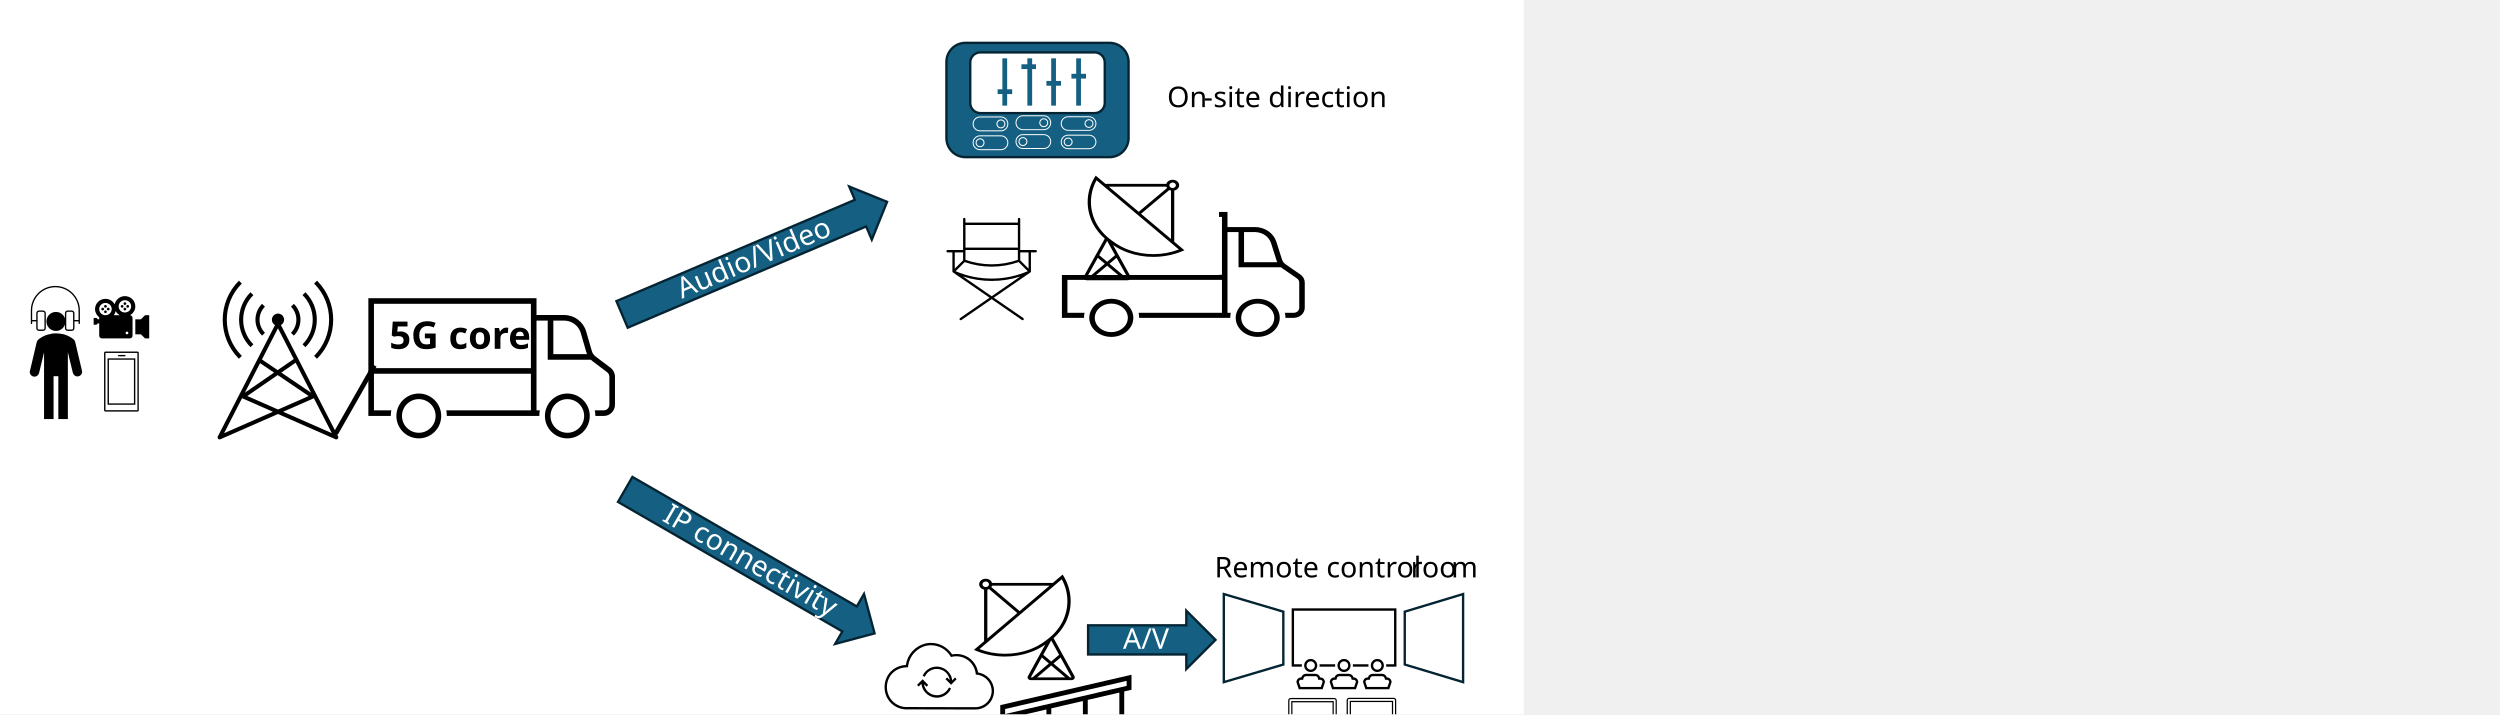
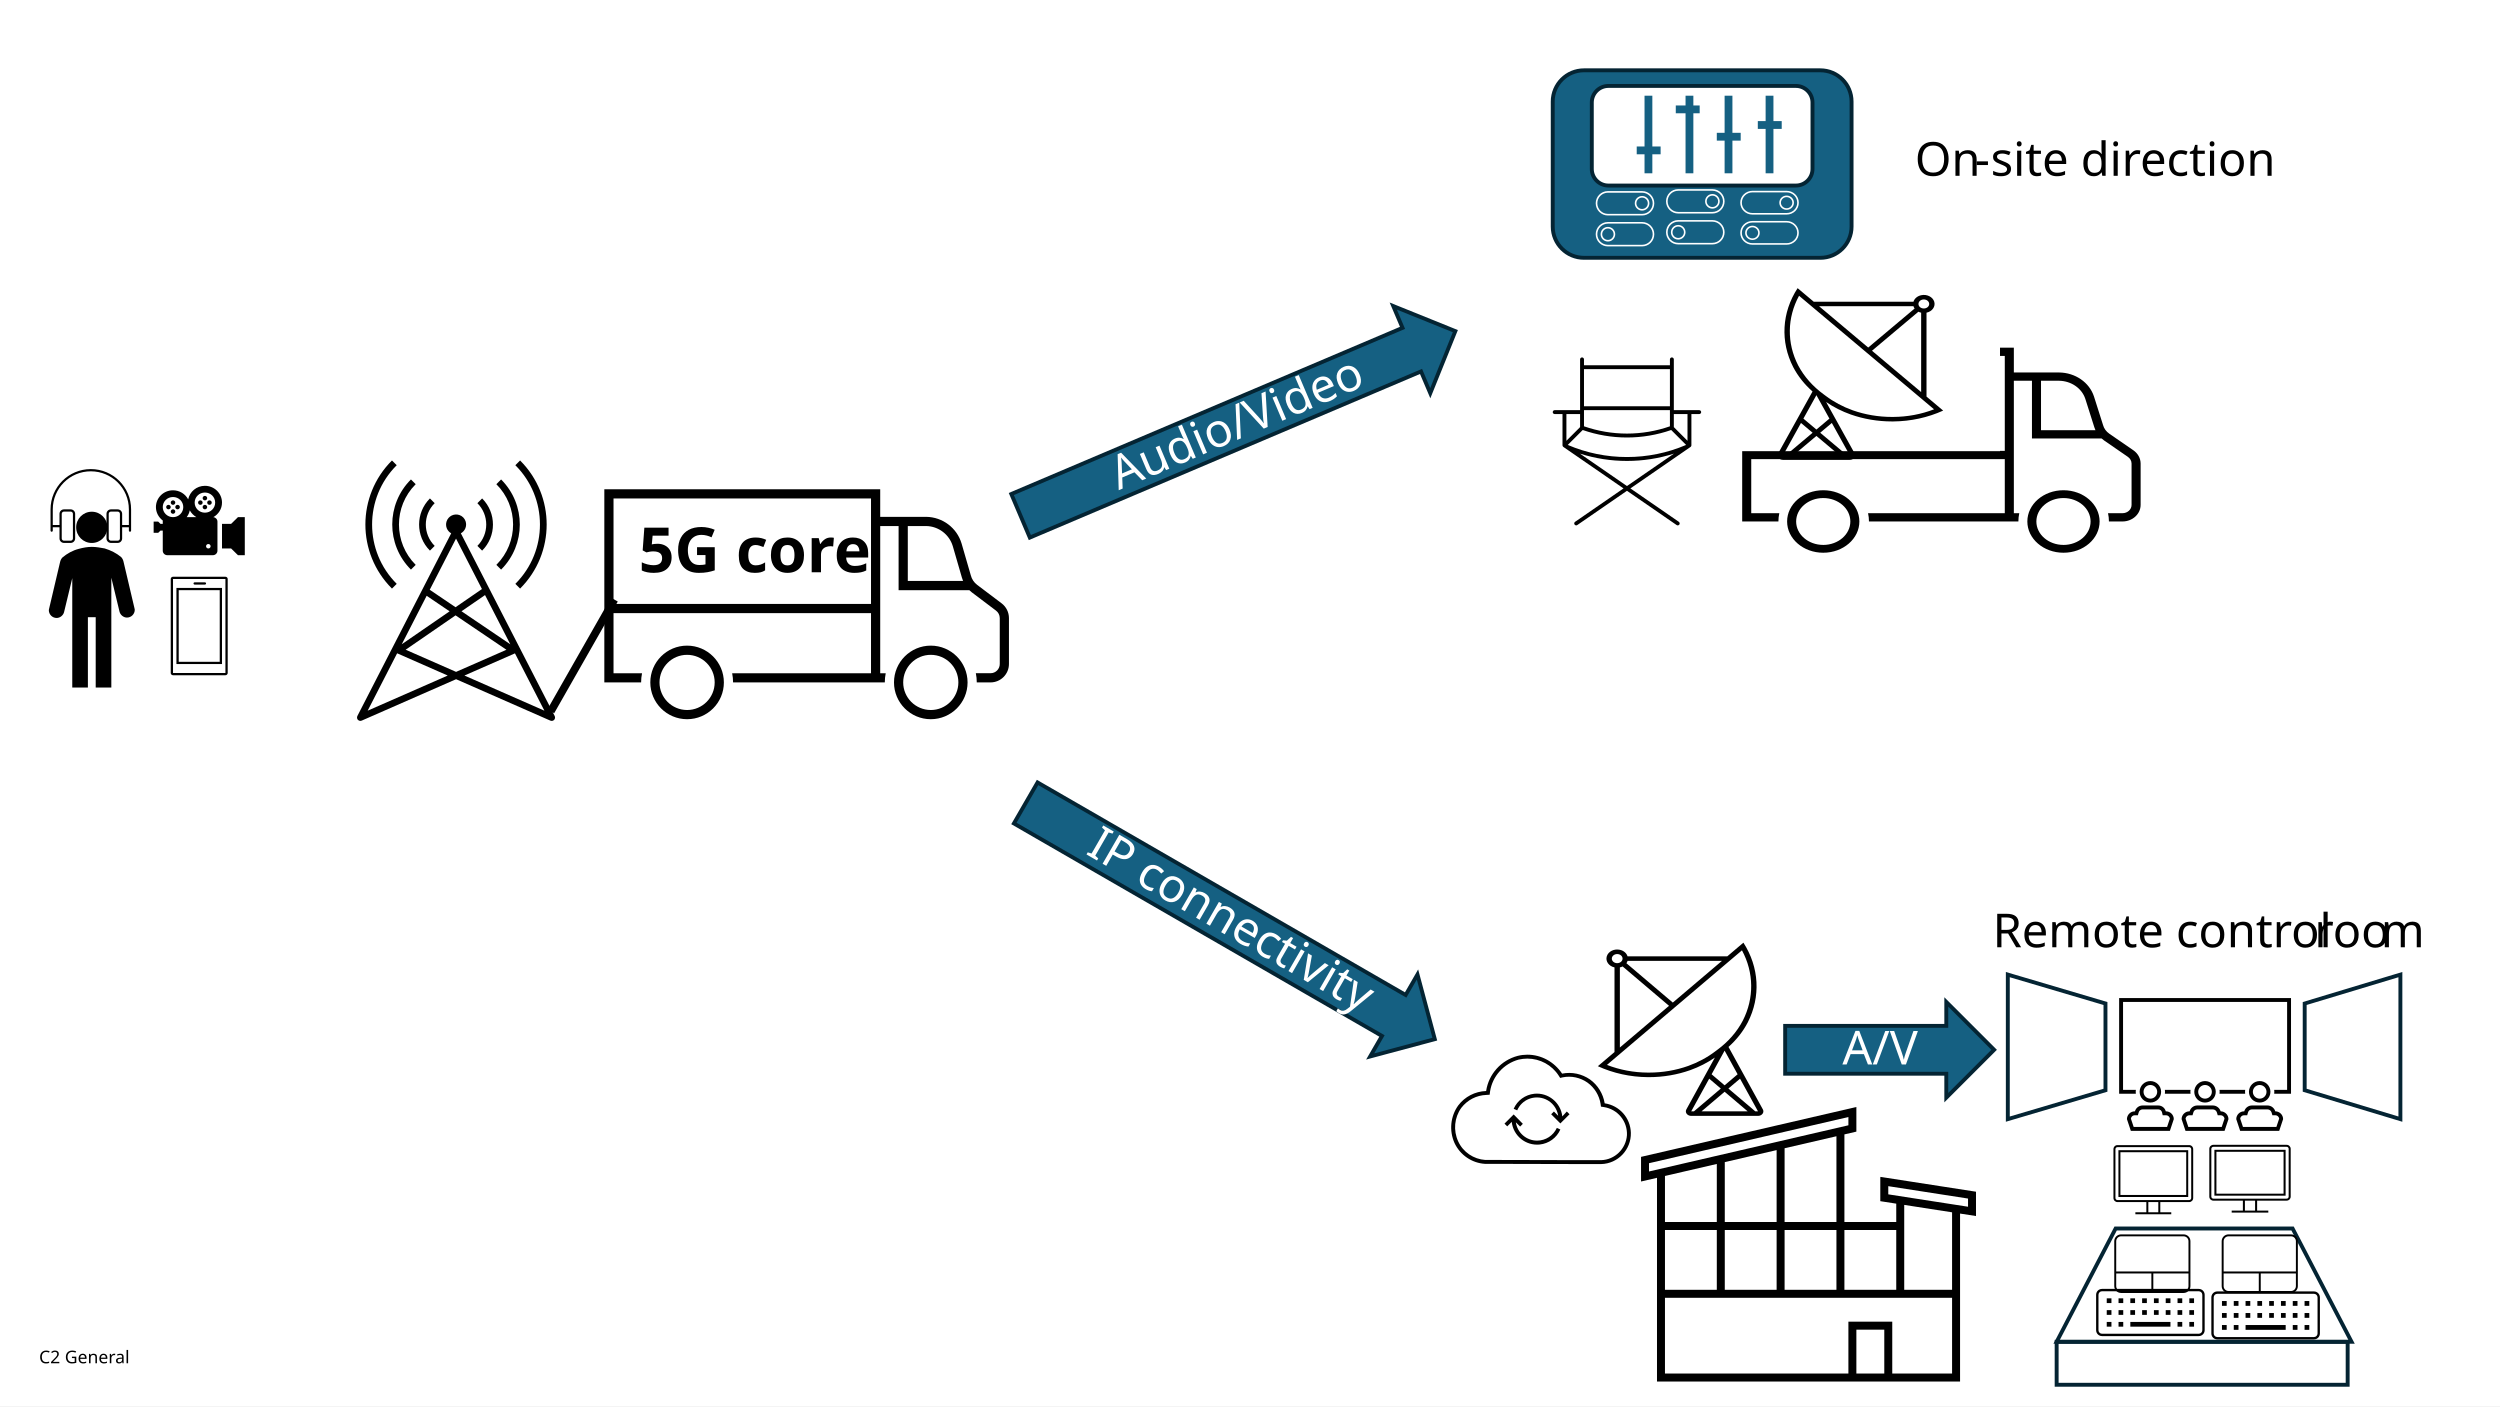
- <svg xmlns="http://www.w3.org/2000/svg" viewBox="0 0 2100 600" overflow="hidden">
+ <svg xmlns="http://www.w3.org/2000/svg" viewBox="0 0 1280 720" preserveAspectRatio="xMidYMid meet" overflow="hidden">
  <g>
    <rect x="0" y="0" width="1280" height="720" fill="#FFFFFF" />
    <text font-family="Calibri,Calibri_MSFontService,sans-serif" font-weight="400" font-size="9" transform="translate(20 698)">C2 General</text>
    <g>
      <g>
        <g>
          <path d="M15.469 18.333C15.469 18.966 14.956 19.479 14.323 19.479 13.69 19.479 13.177 18.966 13.177 18.333 13.177 17.701 13.69 17.188 14.323 17.188 14.956 17.188 15.469 17.701 15.469 18.333Z" transform="matrix(1.01818 0 0 1 74 239)" />
          <path d="M15.469 22.917C15.469 23.549 14.956 24.062 14.323 24.062 13.69 24.062 13.177 23.549 13.177 22.917 13.177 22.284 13.69 21.771 14.323 21.771 14.956 21.771 15.469 22.284 15.469 22.917Z" transform="matrix(1.01818 0 0 1 74 239)" />
          <path d="M13.177 20.625C13.177 21.258 12.664 21.771 12.031 21.771 11.398 21.771 10.885 21.258 10.885 20.625 10.885 19.992 11.398 19.479 12.031 19.479 12.664 19.479 13.177 19.992 13.177 20.625Z" transform="matrix(1.01818 0 0 1 74 239)" />
          <path d="M17.76 20.625C17.76 21.258 17.247 21.771 16.615 21.771 15.982 21.771 15.469 21.258 15.469 20.625 15.469 19.992 15.982 19.479 16.615 19.479 17.247 19.479 17.76 19.992 17.76 20.625Z" transform="matrix(1.01818 0 0 1 74 239)" />
          <path d="M31.51 16.042C31.51 16.674 30.997 17.188 30.365 17.188 29.732 17.188 29.219 16.674 29.219 16.042 29.219 15.409 29.732 14.896 30.365 14.896 30.997 14.896 31.51 15.409 31.51 16.042Z" transform="matrix(1.01818 0 0 1 74 239)" />
          <path d="M31.51 20.625C31.51 21.258 30.997 21.771 30.365 21.771 29.732 21.771 29.219 21.258 29.219 20.625 29.219 19.992 29.732 19.479 30.365 19.479 30.997 19.479 31.51 19.992 31.51 20.625Z" transform="matrix(1.01818 0 0 1 74 239)" />
          <path d="M29.219 18.333C29.219 18.966 28.706 19.479 28.073 19.479 27.44 19.479 26.927 18.966 26.927 18.333 26.927 17.701 27.44 17.188 28.073 17.188 28.706 17.188 29.219 17.701 29.219 18.333Z" transform="matrix(1.01818 0 0 1 74 239)" />
          <path d="M33.802 18.333C33.802 18.966 33.289 19.479 32.656 19.479 32.023 19.479 31.51 18.966 31.51 18.333 31.51 17.701 32.023 17.188 32.656 17.188 33.289 17.188 33.802 17.701 33.802 18.333Z" transform="matrix(1.01818 0 0 1 74 239)" />
          <path d="M46.979 25.781 43.542 29.219 38.958 29.219 38.958 41.823 43.542 41.823 46.979 45.26 50.417 45.26 50.417 25.781Z" transform="matrix(1.01818 0 0 1 74 239)" />
          <path d="M30.365 23.49C27.5 23.49 25.208 21.198 25.208 18.333 25.208 15.469 27.5 13.177 30.365 13.177 33.229 13.177 35.521 15.469 35.521 18.333 35.521 21.198 33.229 23.49 30.365 23.49ZM32.083 41.823C31.453 41.823 30.938 41.307 30.938 40.677 30.938 40.047 31.453 39.531 32.083 39.531 32.714 39.531 33.229 40.047 33.229 40.677 33.229 41.307 32.714 41.823 32.083 41.823ZM21.198 25.781C21.943 24.75 22.516 23.604 22.745 22.287 23.49 23.719 24.693 24.922 26.068 25.781L21.198 25.781ZM14.323 25.781C11.458 25.781 9.167 23.49 9.167 20.625 9.167 17.76 11.458 15.469 14.323 15.469 17.188 15.469 19.479 17.76 19.479 20.625 19.479 23.49 17.188 25.781 14.323 25.781ZM34.604 25.781C37.182 24.292 38.958 21.542 38.958 18.333 38.958 13.578 35.12 9.74 30.365 9.74 26.182 9.74 22.745 12.719 21.943 16.672 20.51 13.922 17.646 12.031 14.323 12.031 9.568 12.031 5.729 15.87 5.729 20.625 5.729 23.432 7.104 25.896 9.167 27.5L9.167 29.219 8.021 29.219 6.875 28.073 4.583 28.073 4.583 33.802 6.875 33.802 8.021 32.656 9.167 32.656 9.167 42.969C9.167 44.229 10.198 45.26 11.458 45.26L34.375 45.26C35.635 45.26 36.667 44.229 36.667 42.969L36.667 28.073C36.667 26.87 35.75 25.896 34.604 25.781Z" transform="matrix(1.01818 0 0 1 74 239)" />
        </g>
      </g>
    </g>
    <g>
      <g>
        <g>
          <path d="M55 270C55 274.418 51.418 278 47 278 42.582 278 39 274.418 39 270 39 265.582 42.582 262 47 262 51.418 262 55 265.582 55 270Z" />
          <path d="M68.8 311.2 63.2 287.4C63 286.6 62.6 285.8 62 285.2 59.6 283.2 56.8 281.8 53.6 280.8 51.4 280.4 49.2 280 47 280 44.8 280 42.6 280.4 40.4 281 37.2 281.8 34.4 283.4 32 285.4 31.4 286 31 286.8 30.8 287.6L25.2 311.4C25.2 311.6 25 312 25 312.4 25 314.6 26.8 316.4 29 316.4 30.8 316.4 32.4 315 32.8 313.4L37 296 37 352 45 352 45 316 49 316 49 352 57 352 57 295.8 61.2 313.2C61.6 314.8 63.2 316.2 65 316.2 67.2 316.2 69 314.4 69 312.2 69 311.8 68.8 311.4 68.8 311.2Z" />
        </g>
      </g>
    </g>
    <g>
      <g>
        <g>
          <path d="M46.5 240.167C35.114 240.179 25.888 249.406 25.875 260.792L25.875 271.677C25.875 271.993 26.131 272.25 26.448 272.25 26.764 272.25 27.021 271.993 27.021 271.677L27.021 269.958 30.458 269.958 30.458 275.688C30.458 276.953 31.484 277.979 32.75 277.979L36.188 277.979C37.453 277.979 38.479 276.953 38.479 275.688L38.479 263.083C38.479 261.818 37.453 260.792 36.188 260.792L32.75 260.792C31.484 260.792 30.458 261.818 30.458 263.083L30.458 268.812 27.021 268.812 27.021 260.792C27.021 250.034 35.742 241.312 46.5 241.312 57.258 241.312 65.979 250.034 65.979 260.792L65.979 268.812 62.542 268.812 62.542 263.083C62.542 261.818 61.516 260.792 60.25 260.792L56.812 260.792C55.547 260.792 54.521 261.818 54.521 263.083L54.521 275.688C54.521 276.953 55.547 277.979 56.812 277.979L60.25 277.979C61.516 277.979 62.542 276.953 62.542 275.688L62.542 269.958 65.979 269.958 65.979 271.677C65.979 271.993 66.236 272.25 66.552 272.25 66.868 272.25 67.125 271.993 67.125 271.677L67.125 260.792C67.112 249.406 57.886 240.179 46.5 240.167ZM31.604 263.083C31.604 262.451 32.117 261.938 32.75 261.938L36.188 261.938C36.82 261.938 37.333 262.451 37.333 263.083L37.333 275.688C37.333 276.32 36.82 276.833 36.188 276.833L32.75 276.833C32.117 276.833 31.604 276.32 31.604 275.688ZM61.396 275.688C61.396 276.32 60.883 276.833 60.25 276.833L56.812 276.833C56.18 276.833 55.667 276.32 55.667 275.688L55.667 263.083C55.667 262.451 56.18 261.938 56.812 261.938L60.25 261.938C60.883 261.938 61.396 262.451 61.396 263.083Z" />
        </g>
      </g>
    </g>
    <g>
      <g>
        <g>
          <path d="M17.188 8.021 16.042 8.021 16.042 46.992 38.958 46.992 38.958 8.021 17.188 8.021ZM37.812 45.846 17.188 45.846 17.188 9.167 37.812 9.167Z" transform="matrix(1.01818 0 0 1 74 293)" />
          <path d="M40.677 2.292 14.323 2.292C13.691 2.294 13.179 2.805 13.177 3.438L13.177 51.577C13.179 52.209 13.691 52.721 14.323 52.723L40.677 52.723C41.309 52.72 41.82 52.209 41.823 51.577L41.823 3.438C41.821 2.806 41.309 2.294 40.677 2.292ZM40.677 51.577 14.323 51.577 14.323 3.438 40.677 3.438Z" transform="matrix(1.01818 0 0 1 74 293)" />
          <path d="M25.208 6.302 30.365 6.302C30.681 6.302 30.938 6.046 30.938 5.729 30.938 5.413 30.681 5.156 30.365 5.156L25.208 5.156C24.892 5.156 24.635 5.413 24.635 5.729 24.635 6.046 24.892 6.302 25.208 6.302Z" transform="matrix(1.01818 0 0 1 74 293)" />
        </g>
      </g>
    </g>
    <g>
      <g>
        <g>
          <path d="M222.554 279.492C216.516 273.468 216.505 263.69 222.529 257.652 222.537 257.644 222.545 257.636 222.554 257.628L220.125 255.197C212.745 262.559 212.73 274.509 220.091 281.889 220.103 281.9 220.114 281.911 220.125 281.922Z" />
          <path d="M246.85 281.922C254.23 274.558 254.243 262.606 246.879 255.226 246.869 255.216 246.859 255.207 246.85 255.197L244.42 257.628C250.457 263.652 250.468 273.43 244.444 279.467 244.436 279.476 244.428 279.484 244.42 279.492Z" />
          <path d="M210.405 291.64 212.836 289.211C201.43 277.832 201.409 259.361 212.788 247.956 212.804 247.94 212.82 247.924 212.836 247.908L210.405 245.48C197.659 258.198 197.636 278.843 210.355 291.589 210.372 291.606 210.389 291.623 210.405 291.64Z" />
          <path d="M263.855 298.929 266.285 301.358C284.399 283.285 284.433 253.95 266.36 235.836 266.335 235.812 266.31 235.787 266.285 235.762L263.855 238.19C280.628 254.923 280.66 282.085 263.927 298.858 263.903 298.881 263.879 298.905 263.855 298.929Z" />
          <path d="M203.118 298.929C186.345 282.196 186.313 255.035 203.046 238.262 203.07 238.238 203.094 238.214 203.118 238.19L200.688 235.762C182.574 253.834 182.54 283.169 200.613 301.283 200.638 301.308 200.663 301.333 200.688 301.358Z" />
          <path d="M256.562 291.64C269.309 278.921 269.332 258.277 256.613 245.53 256.596 245.513 256.579 245.496 256.562 245.48L254.132 247.908C265.538 259.288 265.559 277.759 254.18 289.164 254.164 289.18 254.148 289.196 254.132 289.211Z" />
          <path d="M284.172 367.495C284.176 367.43 284.176 367.365 284.172 367.299 284.165 367.161 284.14 367.024 284.099 366.892 284.082 366.827 284.061 366.762 284.037 366.7 284.021 366.669 284.02 366.634 284.004 366.602L235.962 273.055C238.144 271.869 239.166 269.292 238.39 266.933 237.897 265.382 236.684 264.165 235.135 263.667 232.426 262.79 229.518 264.275 228.641 266.984 227.886 269.316 228.876 271.857 231.01 273.062L182.973 366.602C182.957 366.634 182.955 366.669 182.942 366.7 182.916 366.762 182.895 366.825 182.878 366.89 182.837 367.022 182.812 367.158 182.804 367.296 182.8 367.363 182.8 367.43 182.804 367.497 182.815 367.665 182.85 367.83 182.911 367.987 182.915 368.018 182.921 368.048 182.93 368.078L182.945 368.102C182.978 368.162 183.015 368.219 183.055 368.274 183.104 368.366 183.162 368.453 183.227 368.535L183.246 368.563C183.265 368.582 183.292 368.588 183.311 368.607 183.44 368.732 183.587 368.835 183.748 368.913 183.796 368.937 183.842 368.96 183.894 368.98 184.086 369.057 184.291 369.099 184.499 369.104 184.736 369.104 184.97 369.054 185.186 368.958L233.514 347.754 281.78 368.961C281.976 369.043 282.186 369.088 282.399 369.092 282.423 369.092 282.445 369.107 282.469 369.107 282.534 369.102 282.599 369.093 282.663 369.08 282.736 369.074 282.807 369.064 282.878 369.049 282.97 369.023 283.06 368.99 283.146 368.949 283.215 368.924 283.281 368.893 283.346 368.858 283.432 368.804 283.512 368.742 283.586 368.673 283.629 368.635 283.683 368.609 283.724 368.566 283.732 368.566 283.736 368.545 283.745 368.535 283.803 368.463 283.856 368.386 283.903 368.305 283.95 368.238 283.994 368.169 284.033 368.097L284.044 368.08C284.054 368.056 284.044 368.03 284.059 368.006 284.123 367.842 284.161 367.67 284.172 367.495ZM237.789 345.877 263.661 334.521 278.709 363.824C278.713 363.832 278.71 363.843 278.702 363.848 278.697 363.85 278.691 363.851 278.686 363.848ZM218.448 305.046 230.192 312.994 205.71 329.851ZM261.279 329.882 236.29 312.97 248.335 304.675ZM233.232 310.9 220.029 301.963 233.471 275.786C233.475 275.778 233.486 275.774 233.494 275.778 233.498 275.78 233.5 275.783 233.502 275.786L246.752 301.588ZM233.249 315.063 259.29 332.685 233.509 343.998 207.698 332.656ZM203.328 334.485 229.234 345.875 188.285 363.85C188.276 363.853 188.266 363.849 188.263 363.84 188.261 363.836 188.261 363.832 188.263 363.828Z" />
        </g>
      </g>
    </g>
    <path d="M933.5 251C923.283 251 915 258.163 915 267 915 275.837 923.283 283 933.5 283 943.717 283 952 275.837 952 267 951.987 258.168 943.712 251.011 933.5 251ZM933.5 279C925.837 279 919.625 273.627 919.625 267 919.625 260.373 925.837 255 933.5 255 941.163 255 947.375 260.373 947.375 267 947.37 273.627 941.162 278.999 933.5 279.008Z" fill-rule="evenodd" />
    <path d="M1092.29 230.552 1080 222.079C1078.39 220.982 1077.25 219.411 1076.76 217.63L1072.12 203.013C1069.76 195.782 1062.53 190.797 1054.27 190.711L1031.09 190.711 1031.09 178 892 178 892 267 910.545 267C910.545 265.577 910.7 264.158 911.009 262.763L896.636 262.763 896.636 235.086 1026.45 235.086 1026.45 262.763 956.445 262.763C956.755 264.158 956.911 265.577 956.909 267L1033.41 267C1033.41 265.577 1033.56 264.158 1033.87 262.763L1031.09 262.763 1031.09 194.948 1040.36 194.948 1040.36 224.493 1076.02 224.493C1076.41 224.849 1076.82 225.181 1077.26 225.487L1089.45 233.895C1090.64 234.702 1091.35 235.976 1091.36 237.333L1091.36 258.518C1091.36 260.858 1089.29 262.755 1086.73 262.755L1079.31 262.755C1079.62 264.149 1079.77 265.569 1079.77 266.992L1086.73 266.992C1091.84 266.977 1095.98 263.191 1096 258.518L1096 237.333C1095.99 234.668 1094.62 232.159 1092.29 230.552ZM1026.45 230.849 896.636 230.849 896.636 182.237 1026.45 182.237ZM1045 194.948 1054.27 194.948C1060.46 195.047 1065.87 198.775 1067.67 204.18L1072.29 218.734C1072.44 219.251 1072.64 219.759 1072.87 220.252L1045 220.252Z" fill-rule="evenodd" />
    <path d="M1056.5 251C1046.28 251 1038 258.163 1038 267 1038 275.837 1046.28 283 1056.5 283 1066.72 283 1075 275.837 1075 267 1074.99 258.168 1066.71 251.011 1056.5 251ZM1056.5 279C1048.84 279 1042.62 273.627 1042.62 267 1042.62 260.373 1048.84 255 1056.5 255 1064.16 255 1070.38 260.373 1070.38 267 1070.37 273.627 1064.16 278.999 1056.5 279.008Z" fill-rule="evenodd" />
    <rect x="837" y="144" width="186" height="86" stroke="#FFFFFF" stroke-width="2" stroke-miterlimit="8" fill="#FFFFFF" />
    <g>
      <g>
        <g>
          <path d="M84.395 67.038 84.406 67.038 84.406 24.093C86.876 23.46 88.365 20.945 87.732 18.476 87.099 16.006 84.584 14.517 82.115 15.15 80.482 15.569 79.207 16.843 78.789 18.476L35.844 18.476 28.906 11.538C22.074 24.017 21.383 38.95 27.032 52.007 29.057 56.602 31.863 60.812 35.326 64.449L20.526 96.151C19.988 97.31 20.491 98.685 21.65 99.223 21.956 99.365 22.29 99.438 22.628 99.438L51.372 99.438C52.649 99.437 53.685 98.402 53.684 97.125 53.684 96.787 53.61 96.453 53.467 96.147L41.189 69.838C44.399 72.457 47.966 74.606 51.782 76.22 57.392 78.564 63.41 79.774 69.491 79.781 69.691 79.781 69.891 79.781 70.091 79.781 77.597 79.704 84.972 77.797 91.575 74.225ZM60.934 43.578 80.915 23.602C81.283 23.82 81.68 23.985 82.094 24.093L82.094 64.737ZM83.25 17.32C84.527 17.32 85.562 18.355 85.562 19.632 85.562 20.909 84.527 21.945 83.25 21.945 81.973 21.945 80.938 20.909 80.938 19.632 80.938 18.355 81.973 17.32 83.25 17.32ZM78.789 20.788C78.896 21.203 79.062 21.601 79.281 21.969L59.304 41.943 38.156 20.788ZM42.599 78.328 37 83.928 31.4 78.328 36.99 66.35C36.992 66.344 36.999 66.342 37.005 66.345 37.007 66.346 37.009 66.348 37.01 66.35ZM30.36 80.557 35.365 85.562 23.803 97.125 22.646 97.125C22.64 97.125 22.636 97.121 22.635 97.115 22.635 97.113 22.636 97.111 22.637 97.109ZM37 87.197 46.908 97.105C46.912 97.11 46.912 97.117 46.908 97.122 46.906 97.124 46.903 97.125 46.9 97.125L27.1 97.125C27.094 97.125 27.089 97.12 27.089 97.113 27.089 97.11 27.09 97.107 27.092 97.105ZM50.197 97.125 38.635 85.562 43.64 80.557 51.364 97.109C51.367 97.114 51.366 97.12 51.361 97.123 51.359 97.124 51.357 97.125 51.355 97.125ZM69.491 77.469C63.714 77.467 57.995 76.318 52.665 74.089 48.38 72.266 44.426 69.747 40.961 66.636L40.188 65.954C35.457 61.873 31.689 56.794 29.155 51.083 24.227 39.682 24.363 26.726 29.528 15.43L87.653 73.569C82.144 76.102 76.158 77.431 70.094 77.469 69.906 77.469 69.722 77.469 69.491 77.469Z" transform="matrix(1.18919 0 0 1 886 136)" />
        </g>
      </g>
    </g>
    <g>
      <g>
        <g>
          <path d="M865.628 228.761C865.68 228.716 865.728 228.667 865.771 228.613 865.809 228.565 865.842 228.514 865.871 228.46 865.9 228.404 865.923 228.346 865.939 228.285 865.959 228.22 865.973 228.153 865.98 228.085 865.98 228.055 865.997 228.029 865.997 227.998L865.997 212 869.997 212C870.549 212 870.997 211.552 870.997 211 870.997 210.448 870.549 210 869.997 210L857 210 857 184C857 183.448 856.552 183 856 183 855.448 183 855 183.448 855 184L855 187 811 187 811 184C811 183.448 810.552 183 810 183 809.448 183 809 183.448 809 184L809 210 796 210C795.448 210 795 210.448 795 211 795 211.552 795.448 212 796 212L800 212 800 228C800 228.031 800.015 228.057 800.017 228.086 800.024 228.154 800.038 228.221 800.058 228.286 800.075 228.346 800.098 228.404 800.126 228.459 800.189 228.573 800.273 228.675 800.372 228.759 800.395 228.779 800.408 228.805 800.433 228.822L831.239 250.069 806.433 267.177C805.979 267.491 805.864 268.113 806.178 268.568 806.365 268.838 806.672 269 807 269 807.202 269 807.4 268.939 807.566 268.823L833 251.283 858.433 268.823C858.599 268.939 858.797 269 859 269 859.552 269 860 268.552 860 268 860 267.671 859.839 267.364 859.568 267.177L834.761 250.069 865.567 228.823C865.592 228.806 865.605 228.78 865.628 228.761ZM811 189 855 189 855 208 811 208ZM811 210 855 210 855 218.271C847.926 220.732 840.49 221.992 833 222 825.51 221.991 818.074 220.73 811 218.267ZM802 212 809 212 809 218.687 802.017 225.67C802.013 225.674 802.007 225.674 802.003 225.67 802.001 225.668 802 225.666 802 225.663ZM833 248.854 808.979 232.288C808.975 232.284 808.975 232.278 808.979 232.274 808.981 232.271 808.985 232.27 808.988 232.271 816.751 234.747 824.851 236.005 833 236 841.144 236.005 849.24 234.75 857 232.278 857.005 232.276 857.01 232.279 857.012 232.283 857.013 232.287 857.011 232.292 857.008 232.294ZM833 234C822.591 234.016 812.288 231.91 802.721 227.81 802.716 227.806 802.716 227.799 802.719 227.794 802.72 227.794 802.72 227.794 802.721 227.793L810.352 220.163C817.634 222.699 825.289 223.996 833 224 840.712 223.996 848.369 222.699 855.652 220.162L863.283 227.792C863.288 227.796 863.288 227.803 863.284 227.807 863.284 227.808 863.284 227.809 863.283 227.809 853.714 231.91 843.41 234.017 833 234ZM863.979 225.661 857 218.678 857 212 864 212 864 225.654C864 225.66 863.995 225.664 863.99 225.664 863.987 225.664 863.985 225.663 863.983 225.661Z" />
        </g>
      </g>
    </g>
    <path d="M795 52C795 43.164 802.164 36 811 36L932 36C940.836 36 948 43.164 948 52L948 116C948 124.836 940.836 132 932 132L811 132C802.164 132 795 124.836 795 116Z" stroke="#042433" stroke-width="2" stroke-miterlimit="8" fill="#156082" fill-rule="evenodd" />
    <path d="M815 52.5C815 47.806 818.806 44 823.5 44L919.5 44C924.194 44 928 47.806 928 52.5L928 86.5C928 91.194 924.194 95 919.5 95L823.5 95C818.806 95 815 91.194 815 86.5Z" stroke="#042433" stroke-width="2" stroke-miterlimit="8" fill="#FFFFFF" fill-rule="evenodd" />
    <g>
      <g>
        <g>
          <path d="M823.25 110.333 840.75 110.333C844.202 110.333 847 107.535 847 104.083 847 100.632 844.202 97.833 840.75 97.833L823.25 97.833C819.798 97.833 817 100.632 817 104.083 817 107.535 819.798 110.333 823.25 110.333ZM823.25 98.667 840.75 98.667C843.742 98.667 846.167 101.092 846.167 104.083 846.167 107.075 843.742 109.5 840.75 109.5L823.25 109.5C820.258 109.5 817.833 107.075 817.833 104.083 817.833 101.092 820.258 98.667 823.25 98.667Z" fill="#FFFFFF" />
          <path d="M840.75 107.833C842.821 107.833 844.5 106.154 844.5 104.083 844.5 102.012 842.821 100.333 840.75 100.333 838.679 100.333 837 102.012 837 104.083 837 106.154 838.679 107.833 840.75 107.833ZM840.75 101.167C842.361 101.167 843.667 102.473 843.667 104.083 843.667 105.694 842.361 107 840.75 107 839.139 107 837.833 105.694 837.833 104.083 837.835 102.473 839.14 101.169 840.75 101.167Z" fill="#FFFFFF" />
          <path d="M823.25 126.167 840.75 126.167C844.202 126.167 847 123.368 847 119.917 847 116.465 844.202 113.667 840.75 113.667L823.25 113.667C819.798 113.667 817 116.465 817 119.917 817 123.368 819.798 126.167 823.25 126.167ZM823.25 114.5 840.75 114.5C843.742 114.5 846.167 116.925 846.167 119.917 846.167 122.908 843.742 125.333 840.75 125.333L823.25 125.333C820.258 125.333 817.833 122.908 817.833 119.917 817.833 116.925 820.258 114.5 823.25 114.5Z" fill="#FFFFFF" />
          <path d="M823.25 123.667C825.321 123.667 827 121.988 827 119.917 827 117.846 825.321 116.167 823.25 116.167 821.179 116.167 819.5 117.846 819.5 119.917 819.5 121.988 821.179 123.667 823.25 123.667ZM823.25 117C824.861 117 826.167 118.306 826.167 119.917 826.167 121.527 824.861 122.833 823.25 122.833 821.639 122.833 820.333 121.527 820.333 119.917 820.335 118.307 821.64 117.002 823.25 117Z" fill="#FFFFFF" />
        </g>
      </g>
    </g>
    <g>
      <g>
        <g>
          <path d="M859.25 109.333 876.75 109.333C880.202 109.333 883 106.535 883 103.083 883 99.632 880.202 96.833 876.75 96.833L859.25 96.833C855.798 96.833 853 99.632 853 103.083 853 106.535 855.798 109.333 859.25 109.333ZM859.25 97.667 876.75 97.667C879.742 97.667 882.167 100.092 882.167 103.083 882.167 106.075 879.742 108.5 876.75 108.5L859.25 108.5C856.258 108.5 853.833 106.075 853.833 103.083 853.833 100.092 856.258 97.667 859.25 97.667Z" fill="#FFFFFF" />
          <path d="M876.75 106.833C878.821 106.833 880.5 105.154 880.5 103.083 880.5 101.012 878.821 99.333 876.75 99.333 874.679 99.333 873 101.012 873 103.083 873 105.154 874.679 106.833 876.75 106.833ZM876.75 100.167C878.361 100.167 879.667 101.473 879.667 103.083 879.667 104.694 878.361 106 876.75 106 875.139 106 873.833 104.694 873.833 103.083 873.835 101.473 875.14 100.169 876.75 100.167Z" fill="#FFFFFF" />
          <path d="M859.25 125.167 876.75 125.167C880.202 125.167 883 122.368 883 118.917 883 115.465 880.202 112.667 876.75 112.667L859.25 112.667C855.798 112.667 853 115.465 853 118.917 853 122.368 855.798 125.167 859.25 125.167ZM859.25 113.5 876.75 113.5C879.742 113.5 882.167 115.925 882.167 118.917 882.167 121.908 879.742 124.333 876.75 124.333L859.25 124.333C856.258 124.333 853.833 121.908 853.833 118.917 853.833 115.925 856.258 113.5 859.25 113.5Z" fill="#FFFFFF" />
          <path d="M859.25 122.667C861.321 122.667 863 120.988 863 118.917 863 116.846 861.321 115.167 859.25 115.167 857.179 115.167 855.5 116.846 855.5 118.917 855.5 120.988 857.179 122.667 859.25 122.667ZM859.25 116C860.861 116 862.167 117.306 862.167 118.917 862.167 120.527 860.861 121.833 859.25 121.833 857.639 121.833 856.333 120.527 856.333 118.917 856.335 117.307 857.64 116.002 859.25 116Z" fill="#FFFFFF" />
        </g>
      </g>
    </g>
    <g>
      <g>
        <g>
          <path d="M10.969 17.875 28.031 17.875C31.397 17.875 34.125 15.147 34.125 11.781 34.125 8.416 31.397 5.688 28.031 5.688L10.969 5.688C7.603 5.688 4.875 8.416 4.875 11.781 4.875 15.147 7.603 17.875 10.969 17.875ZM10.969 6.5 28.031 6.5C30.948 6.5 33.312 8.864 33.312 11.781 33.312 14.698 30.948 17.062 28.031 17.062L10.969 17.062C8.052 17.062 5.688 14.698 5.688 11.781 5.688 8.864 8.052 6.5 10.969 6.5Z" fill="#FFFFFF" transform="matrix(1.02564 0 0 1 886 92)" />
          <path d="M28.031 15.438C30.051 15.438 31.688 13.801 31.688 11.781 31.688 9.762 30.051 8.125 28.031 8.125 26.012 8.125 24.375 9.762 24.375 11.781 24.375 13.801 26.012 15.438 28.031 15.438ZM28.031 8.938C29.602 8.938 30.875 10.211 30.875 11.781 30.875 13.352 29.602 14.625 28.031 14.625 26.461 14.625 25.188 13.352 25.188 11.781 25.189 10.211 26.461 8.939 28.031 8.938Z" fill="#FFFFFF" transform="matrix(1.02564 0 0 1 886 92)" />
          <path d="M10.969 33.312 28.031 33.312C31.397 33.312 34.125 30.584 34.125 27.219 34.125 23.853 31.397 21.125 28.031 21.125L10.969 21.125C7.603 21.125 4.875 23.853 4.875 27.219 4.875 30.584 7.603 33.312 10.969 33.312ZM10.969 21.938 28.031 21.938C30.948 21.938 33.312 24.302 33.312 27.219 33.312 30.136 30.948 32.5 28.031 32.5L10.969 32.5C8.052 32.5 5.688 30.136 5.688 27.219 5.688 24.302 8.052 21.938 10.969 21.938Z" fill="#FFFFFF" transform="matrix(1.02564 0 0 1 886 92)" />
          <path d="M10.969 30.875C12.988 30.875 14.625 29.238 14.625 27.219 14.625 25.199 12.988 23.562 10.969 23.562 8.949 23.562 7.312 25.199 7.312 27.219 7.312 29.238 8.949 30.875 10.969 30.875ZM10.969 24.375C12.539 24.375 13.812 25.648 13.812 27.219 13.812 28.789 12.539 30.062 10.969 30.062 9.398 30.062 8.125 28.789 8.125 27.219 8.127 25.649 9.399 24.377 10.969 24.375Z" fill="#FFFFFF" transform="matrix(1.02564 0 0 1 886 92)" />
        </g>
      </g>
    </g>
    <path d="M844 49 844 88.727" stroke="#156082" stroke-width="4" stroke-miterlimit="8" fill="none" fill-rule="evenodd" />
    <path d="M865 49 865 88.727" stroke="#156082" stroke-width="4" stroke-miterlimit="8" fill="none" fill-rule="evenodd" />
    <path d="M885 49 885 88.727" stroke="#156082" stroke-width="4" stroke-miterlimit="8" fill="none" fill-rule="evenodd" />
    <path d="M906 49 906 88.727" stroke="#156082" stroke-width="4" stroke-miterlimit="8" fill="none" fill-rule="evenodd" />
    <path d="M838 77 850.237 77" stroke="#156082" stroke-width="4" stroke-miterlimit="8" fill="none" fill-rule="evenodd" />
    <path d="M858 56 870.237 56" stroke="#156082" stroke-width="4" stroke-miterlimit="8" fill="none" fill-rule="evenodd" />
    <path d="M879 70 891.237 70" stroke="#156082" stroke-width="4" stroke-miterlimit="8" fill="none" fill-rule="evenodd" />
    <path d="M900 64 912.237 64" stroke="#156082" stroke-width="4" stroke-miterlimit="8" fill="none" fill-rule="evenodd" />
    <text font-family="Aptos,Aptos_MSFontService,sans-serif" font-weight="400" font-size="24" transform="translate(980.402 90)">On</text>
    <text font-family="Aptos,Aptos_MSFontService,sans-serif" font-weight="400" font-size="24" transform="translate(1011.07 90)">-</text>
    <text font-family="Aptos,Aptos_MSFontService,sans-serif" font-weight="400" font-size="24" transform="translate(1019.23 90)">site direction</text>
    <g>
      <g>
        <g>
          <path d="M351.792 330.565C341.39 330.565 332.958 338.997 332.958 349.399 332.958 359.8 341.39 368.232 351.792 368.232 362.193 368.232 370.625 359.8 370.625 349.399 370.612 339.003 362.188 330.578 351.792 330.565ZM351.792 363.524C343.991 363.524 337.667 357.2 337.667 349.399 337.667 341.598 343.991 335.274 351.792 335.274 359.593 335.274 365.917 341.598 365.917 349.399 365.911 357.199 359.592 363.523 351.792 363.533Z" />
          <path d="M512.817 308.9 500.34 299.483C498.703 298.265 497.539 296.518 497.044 294.539L492.335 278.296C489.939 270.261 482.592 264.721 474.208 264.625L450.667 264.625 450.667 250.5 309.417 250.5 309.417 349.403 328.25 349.403C328.249 347.822 328.407 346.245 328.721 344.695L314.125 344.695 314.125 313.938 445.958 313.938 445.958 344.695 374.862 344.695C375.177 346.244 375.335 347.822 375.333 349.403L453.021 349.403C453.02 347.822 453.178 346.245 453.492 344.695L450.667 344.695 450.667 269.333 460.083 269.333 460.083 302.167 496.29 302.167C496.687 302.562 497.109 302.931 497.555 303.271L509.93 312.615C511.143 313.512 511.863 314.927 511.875 316.435L511.875 339.977C511.875 342.578 509.767 344.686 507.167 344.686L499.633 344.686C499.948 346.235 500.106 347.813 500.104 349.394L507.167 349.394C512.36 349.377 516.567 345.171 516.583 339.977L516.583 316.435C516.574 313.473 515.18 310.685 512.817 308.9ZM445.958 309.229 314.125 309.229 314.125 255.208 445.958 255.208ZM464.792 269.333 474.208 269.333C480.488 269.444 485.981 273.586 487.815 279.593L492.503 295.766C492.663 296.341 492.861 296.905 493.096 297.454L464.792 297.454Z" />
          <path d="M476.562 330.565C466.161 330.565 457.729 338.997 457.729 349.399 457.729 359.8 466.161 368.232 476.562 368.232 486.964 368.232 495.396 359.8 495.396 349.399 495.383 339.003 486.958 330.578 476.562 330.565ZM476.562 363.524C468.762 363.524 462.438 357.2 462.438 349.399 462.438 341.598 468.762 335.274 476.562 335.274 484.364 335.274 490.688 341.598 490.688 349.399 490.682 357.199 484.363 363.523 476.562 363.533Z" />
        </g>
      </g>
    </g>
    <text font-family="Aptos,Aptos_MSFontService,sans-serif" font-weight="700" font-size="32" transform="translate(327.033 293)">5G core</text>
    <g>
      <g>
        <g>
          <path d="M799.9 571.6C799.9 571.6 799.9 571.6 799.9 571.6 799.9 571.6 799.9 571.6 799.9 571.6 799.1 564.5 792.7 559.3 785.6 560 780.9 560.5 776.9 563.4 775 567.7L776.8 568.5C779.2 562.9 785.7 560.4 791.3 562.8 794.8 564.3 797.2 567.5 797.8 571.3 797.8 571.3 797.8 571.3 797.8 571.3 797.8 571.3 797.8 571.3 797.8 571.3L795.6 569.1 794.2 570.5 798.9 575.2 803.6 570.5 802.2 569.1 799.9 571.6Z" />
          <path d="M787 584C781.5 584 776.9 580 776.1 574.6 776.1 574.6 776.1 574.6 776.1 574.6 776.1 574.6 776.1 574.6 776.1 574.6L778.3 576.8 779.7 575.4 775 570.6 770.3 575.3 771.7 576.7 774 574.4C774 574.4 774 574.4 774 574.4 774 574.4 774 574.4 774 574.4 774.8 581.5 781.1 586.7 788.3 586 793 585.5 797 582.6 798.9 578.3L797.1 577.5C795.3 581.4 791.4 584 787 584Z" />
          <path d="M821.6 564.9C820.8 560 818.1 555.6 814.1 552.7 809.9 549.8 804.8 548.7 799.8 549.7 795.8 543.7 789.2 540 782 540 780.4 540 778.7 540.2 777.1 540.6 768.6 542.8 762.2 549.9 760.9 558.6 755.2 558.8 750 561.5 746.6 566 742.6 571.6 741.9 578.9 744.7 585.2 747.6 591.4 753.6 595.5 760.4 595.9L767.7 595.9 809.2 596 819.8 596C828.4 595.8 835.2 588.6 835 580 834.8 572.3 829.1 566 821.6 564.9 821.6 564.9 821.6 564.9 821.6 564.9ZM833 581.2C832.5 588.2 826.8 593.8 819.8 594L809.2 594 767.7 593.9 760.5 593.9C754.5 593.5 749.1 589.9 746.6 584.4 744 578.8 744.6 572.2 748.2 567.2 751.3 563.2 755.9 560.8 761 560.6L762.7 560.5 762.9 558.9C764.1 551 769.9 544.6 777.6 542.5 779 542.2 780.5 542 782 542 788.5 542 794.6 545.3 798.1 550.8L798.8 551.9 800.1 551.6C804.5 550.7 809.1 551.7 812.8 554.3 816.4 556.9 818.8 560.8 819.5 565.2L819.7 566.6 821.1 566.8C828.3 567.9 833.3 574.1 833 581.2L833 581.2Z" />
        </g>
      </g>
    </g>
    <g>
      <g>
        <g>
          <path d="M85.155 67.642 85.167 67.642 85.167 24.31C87.658 23.671 89.161 21.134 88.522 18.642 87.884 16.151 85.346 14.648 82.854 15.287 81.207 15.709 79.921 16.995 79.499 18.642L36.167 18.642 29.167 11.642C22.273 24.233 21.575 39.301 27.276 52.475 29.319 57.112 32.15 61.36 35.644 65.03L20.711 97.018C20.168 98.186 20.676 99.574 21.845 100.116 22.154 100.26 22.491 100.334 22.832 100.333L51.835 100.333C53.124 100.333 54.168 99.288 54.168 98 54.168 97.659 54.093 97.322 53.949 97.013L41.56 70.467C44.799 73.11 48.398 75.278 52.248 76.907 57.909 79.272 63.982 80.493 70.117 80.5 70.319 80.5 70.52 80.5 70.722 80.5 78.296 80.422 85.737 78.498 92.4 74.894ZM61.483 43.971 81.644 23.815C82.016 24.035 82.416 24.201 82.833 24.31L82.833 65.32ZM84 17.476C85.289 17.476 86.333 18.52 86.333 19.809 86.333 21.098 85.289 22.142 84 22.142 82.711 22.142 81.667 21.098 81.667 19.809 81.667 18.52 82.711 17.476 84 17.476ZM79.499 20.976C79.607 21.394 79.774 21.795 79.995 22.167L59.838 42.321 38.5 20.976ZM42.982 79.034 37.333 84.684 31.683 79.034 37.323 66.948C37.326 66.942 37.333 66.94 37.339 66.943 37.341 66.944 37.343 66.946 37.344 66.948ZM30.633 81.283 35.684 86.333 24.017 98 22.85 98C22.845 98 22.84 97.996 22.839 97.99 22.839 97.988 22.84 97.986 22.841 97.984ZM37.333 87.983 47.331 97.98C47.335 97.985 47.335 97.992 47.33 97.997 47.328 97.999 47.325 98 47.322 98L27.344 98C27.338 98 27.333 97.995 27.333 97.988 27.333 97.985 27.334 97.982 27.336 97.98ZM50.65 98 38.983 86.333 44.033 81.283 51.827 97.984C51.83 97.988 51.829 97.995 51.824 97.998 51.822 97.999 51.82 98 51.818 98ZM70.117 78.167C64.288 78.165 58.517 77.006 53.139 74.757 48.816 72.917 44.826 70.376 41.33 67.236L40.55 66.548C35.776 62.43 31.974 57.306 29.418 51.543 24.445 40.039 24.582 26.967 29.794 15.569L88.443 74.231C82.884 76.788 76.844 78.129 70.726 78.167 70.535 78.167 70.35 78.167 70.117 78.167Z" transform="matrix(-1.17857 0 0 1 927 471)" />
        </g>
      </g>
    </g>
    <g>
      <g>
        <g>
          <path d="M1011.71 610.161 962.788 602.564 962.712 602.98 962.712 615.002 970.879 616.27 970.879 625.667 944.338 625.667 944.338 580.811 950.462 579.392 950.462 566.777 840.212 592.316 840.212 604.931 848.379 603.039 848.379 707.333 1003.55 707.333 1003.55 621.344 1011.71 622.612ZM970.879 629.75 970.879 660.375 944.338 660.375 944.338 629.75ZM883.087 629.75 909.63 629.75 909.63 660.375 883.087 660.375ZM883.087 625.667 883.087 594.999 909.63 588.851 909.63 625.667ZM913.713 629.75 940.255 629.75 940.255 660.375 913.713 660.375ZM913.713 625.667 913.713 587.905 940.255 581.757 940.255 625.667ZM844.296 595.562 946.379 571.915 946.379 576.147 844.296 599.794ZM879.004 595.945 879.004 625.667 852.462 625.667 852.462 602.093ZM879.004 629.75 879.004 660.375 852.462 660.375 852.462 629.75ZM964.754 703.25 950.462 703.25 950.462 680.792 964.754 680.792ZM999.462 703.25 968.837 703.25 968.837 676.708 946.379 676.708 946.379 703.25 852.462 703.25 852.462 664.458 999.462 664.458ZM999.462 660.375 974.962 660.375 974.962 616.904 999.462 620.709ZM1007.63 617.846 966.796 611.504 966.796 607.319 1007.63 613.659Z" />
        </g>
      </g>
    </g>
    <g>
      <g>
        <g>
          <path d="M42.875 7.146 6.125 7.146C4.999 7.149 4.087 8.061 4.083 9.188L4.083 33.695C4.087 34.821 4.999 35.733 6.125 35.737L20.927 35.737 20.927 40.841 15.312 40.841 15.312 41.862 33.688 41.862 33.688 40.841 28.073 40.841 28.073 35.737 42.875 35.737C44.001 35.733 44.913 34.821 44.917 33.695L44.917 9.188C44.913 8.061 44.001 7.149 42.875 7.146ZM27.052 40.843 21.948 40.843 21.948 35.739 27.052 35.739ZM43.896 33.697C43.896 34.261 43.439 34.718 42.875 34.718L6.125 34.718C5.561 34.718 5.104 34.261 5.104 33.697L5.104 9.188C5.104 8.624 5.561 8.167 6.125 8.167L42.875 8.167C43.439 8.167 43.896 8.624 43.896 9.188Z" transform="matrix(1 0 0 1.02041 1078 579)" />
          <path d="M7.656 9.698 6.635 9.698 6.635 33.184 42.365 33.184 42.365 9.698 7.656 9.698ZM41.344 32.163 7.656 32.163 7.656 10.719 41.344 10.719Z" transform="matrix(1 0 0 1.02041 1078 579)" />
        </g>
      </g>
    </g>
    <path d="M1204 687 1053 687 1083.2 629 1173.8 629Z" stroke="#042433" stroke-width="2" stroke-miterlimit="8" fill="none" fill-rule="evenodd" />
    <rect x="1053" y="687" width="149" height="22" stroke="#042433" stroke-width="2" stroke-miterlimit="8" fill="none" />
    <g>
      <g>
        <g>
          <path d="M42.875 7.146 6.125 7.146C4.999 7.149 4.087 8.061 4.083 9.188L4.083 33.695C4.087 34.821 4.999 35.733 6.125 35.737L20.927 35.737 20.927 40.841 15.312 40.841 15.312 41.862 33.688 41.862 33.688 40.841 28.073 40.841 28.073 35.737 42.875 35.737C44.001 35.733 44.913 34.821 44.917 33.695L44.917 9.188C44.913 8.061 44.001 7.149 42.875 7.146ZM27.052 40.843 21.948 40.843 21.948 35.739 27.052 35.739ZM43.896 33.697C43.896 34.261 43.439 34.718 42.875 34.718L6.125 34.718C5.561 34.718 5.104 34.261 5.104 33.697L5.104 9.188C5.104 8.624 5.561 8.167 6.125 8.167L42.875 8.167C43.439 8.167 43.896 8.624 43.896 9.188Z" transform="matrix(1.02041 0 0 1 1127 579)" />
          <path d="M7.656 9.698 6.635 9.698 6.635 33.184 42.365 33.184 42.365 9.698 7.656 9.698ZM41.344 32.163 7.656 32.163 7.656 10.719 41.344 10.719Z" transform="matrix(1.02041 0 0 1 1127 579)" />
        </g>
      </g>
    </g>
    <g>
      <g>
        <g>
          <path d="M1125.77 659.917 1076.23 659.917C1074.56 659.919 1073.21 661.27 1073.21 662.938L1073.21 681.062C1073.21 682.73 1074.56 684.081 1076.23 684.083L1125.77 684.083C1127.44 684.081 1128.79 682.73 1128.79 681.062L1128.79 662.938C1128.79 661.27 1127.44 659.919 1125.77 659.917ZM1127.58 681.062C1127.58 682.064 1126.77 682.875 1125.77 682.875L1076.23 682.875C1075.23 682.875 1074.42 682.064 1074.42 681.062L1074.42 662.938C1074.42 661.936 1075.23 661.125 1076.23 661.125L1125.77 661.125C1126.77 661.125 1127.58 661.936 1127.58 662.938Z" />
          <path d="M1078.65 664.75 1081.06 664.75 1081.06 667.167 1078.65 667.167Z" />
          <path d="M1084.69 664.75 1087.1 664.75 1087.1 667.167 1084.69 667.167Z" />
          <path d="M1090.73 664.75 1093.15 664.75 1093.15 667.167 1090.73 667.167Z" />
          <path d="M1096.77 664.75 1099.19 664.75 1099.19 667.167 1096.77 667.167Z" />
          <path d="M1078.65 670.792 1081.06 670.792 1081.06 673.208 1078.65 673.208Z" />
          <path d="M1084.69 670.792 1087.1 670.792 1087.1 673.208 1084.69 673.208Z" />
          <path d="M1090.73 670.792 1093.15 670.792 1093.15 673.208 1090.73 673.208Z" />
          <path d="M1096.77 670.792 1099.19 670.792 1099.19 673.208 1096.77 673.208Z" />
          <path d="M1078.65 676.833 1081.06 676.833 1081.06 679.25 1078.65 679.25Z" />
          <path d="M1084.69 676.833 1087.1 676.833 1087.1 679.25 1084.69 679.25Z" />
          <path d="M1102.81 664.75 1105.23 664.75 1105.23 667.167 1102.81 667.167Z" />
          <path d="M1108.85 664.75 1111.27 664.75 1111.27 667.167 1108.85 667.167Z" />
          <path d="M1114.9 664.75 1117.31 664.75 1117.31 667.167 1114.9 667.167Z" />
          <path d="M1120.94 664.75 1123.35 664.75 1123.35 667.167 1120.94 667.167Z" />
          <path d="M1102.81 670.792 1105.23 670.792 1105.23 673.208 1102.81 673.208Z" />
          <path d="M1108.85 670.792 1111.27 670.792 1111.27 673.208 1108.85 673.208Z" />
          <path d="M1114.9 670.792 1117.31 670.792 1117.31 673.208 1114.9 673.208Z" />
          <path d="M1120.94 670.792 1123.35 670.792 1123.35 673.208 1120.94 673.208Z" />
          <path d="M1090.73 676.833 1111.27 676.833 1111.27 679.25 1090.73 679.25Z" />
          <path d="M1114.9 676.833 1117.31 676.833 1117.31 679.25 1114.9 679.25Z" />
          <path d="M1120.94 676.833 1123.35 676.833 1123.35 679.25 1120.94 679.25Z" />
        </g>
      </g>
    </g>
    <g>
      <g>
        <g>
          <path d="M53.771 16.917 4.229 16.917C2.562 16.919 1.21 18.27 1.208 19.938L1.208 38.062C1.21 39.73 2.562 41.081 4.229 41.083L53.771 41.083C55.438 41.081 56.79 39.73 56.792 38.062L56.792 19.938C56.79 18.27 55.438 16.919 53.771 16.917ZM55.583 38.062C55.583 39.063 54.772 39.875 53.771 39.875L4.229 39.875C3.228 39.875 2.417 39.063 2.417 38.062L2.417 19.938C2.417 18.936 3.228 18.125 4.229 18.125L53.771 18.125C54.772 18.125 55.583 18.936 55.583 19.938Z" transform="matrix(1 0 0 1.01724 1131 644)" />
          <path d="M6.646 21.75 9.062 21.75 9.062 24.167 6.646 24.167Z" transform="matrix(1 0 0 1.01724 1131 644)" />
          <path d="M12.688 21.75 15.104 21.75 15.104 24.167 12.688 24.167Z" transform="matrix(1 0 0 1.01724 1131 644)" />
          <path d="M18.729 21.75 21.146 21.75 21.146 24.167 18.729 24.167Z" transform="matrix(1 0 0 1.01724 1131 644)" />
          <path d="M24.771 21.75 27.188 21.75 27.188 24.167 24.771 24.167Z" transform="matrix(1 0 0 1.01724 1131 644)" />
          <path d="M6.646 27.792 9.062 27.792 9.062 30.208 6.646 30.208Z" transform="matrix(1 0 0 1.01724 1131 644)" />
          <path d="M12.688 27.792 15.104 27.792 15.104 30.208 12.688 30.208Z" transform="matrix(1 0 0 1.01724 1131 644)" />
          <path d="M18.729 27.792 21.146 27.792 21.146 30.208 18.729 30.208Z" transform="matrix(1 0 0 1.01724 1131 644)" />
          <path d="M24.771 27.792 27.188 27.792 27.188 30.208 24.771 30.208Z" transform="matrix(1 0 0 1.01724 1131 644)" />
          <path d="M6.646 33.833 9.062 33.833 9.062 36.25 6.646 36.25Z" transform="matrix(1 0 0 1.01724 1131 644)" />
          <path d="M12.688 33.833 15.104 33.833 15.104 36.25 12.688 36.25Z" transform="matrix(1 0 0 1.01724 1131 644)" />
          <path d="M30.812 21.75 33.229 21.75 33.229 24.167 30.812 24.167Z" transform="matrix(1 0 0 1.01724 1131 644)" />
          <path d="M36.854 21.75 39.271 21.75 39.271 24.167 36.854 24.167Z" transform="matrix(1 0 0 1.01724 1131 644)" />
          <path d="M42.896 21.75 45.312 21.75 45.312 24.167 42.896 24.167Z" transform="matrix(1 0 0 1.01724 1131 644)" />
          <path d="M48.938 21.75 51.354 21.75 51.354 24.167 48.938 24.167Z" transform="matrix(1 0 0 1.01724 1131 644)" />
          <path d="M30.812 27.792 33.229 27.792 33.229 30.208 30.812 30.208Z" transform="matrix(1 0 0 1.01724 1131 644)" />
          <path d="M36.854 27.792 39.271 27.792 39.271 30.208 36.854 30.208Z" transform="matrix(1 0 0 1.01724 1131 644)" />
          <path d="M42.896 27.792 45.312 27.792 45.312 30.208 42.896 30.208Z" transform="matrix(1 0 0 1.01724 1131 644)" />
          <path d="M48.938 27.792 51.354 27.792 51.354 30.208 48.938 30.208Z" transform="matrix(1 0 0 1.01724 1131 644)" />
          <path d="M18.729 33.833 39.271 33.833 39.271 36.25 18.729 36.25Z" transform="matrix(1 0 0 1.01724 1131 644)" />
          <path d="M42.896 33.833 45.312 33.833 45.312 36.25 42.896 36.25Z" transform="matrix(1 0 0 1.01724 1131 644)" />
          <path d="M48.938 33.833 51.354 33.833 51.354 36.25 48.938 36.25Z" transform="matrix(1 0 0 1.01724 1131 644)" />
        </g>
      </g>
    </g>
    <g>
      <g>
        <g>
          <path d="M1118 632 1086 632C1084.07 632.003 1082.5 633.568 1082.5 635.5L1082.5 658.5C1082.5 660.432 1084.07 661.997 1086 662L1118 662C1119.93 661.997 1121.5 660.432 1121.5 658.5L1121.5 635.5C1121.5 633.568 1119.93 632.003 1118 632ZM1086 633 1118 633C1119.38 633.002 1120.5 634.12 1120.5 635.5L1120.5 651 1083.5 651 1083.5 635.5C1083.5 634.12 1084.62 633.002 1086 633ZM1083.5 658.5 1083.5 652 1101.5 652 1101.5 661 1086 661C1084.62 660.998 1083.5 659.88 1083.5 658.5ZM1118 661 1102.5 661 1102.5 652 1120.5 652 1120.5 658.5C1120.5 659.88 1119.38 660.998 1118 661Z" />
        </g>
      </g>
    </g>
    <g>
      <g>
        <g>
          <path d="M1173 632 1141 632C1139.07 632.003 1137.5 633.568 1137.5 635.5L1137.5 658.5C1137.5 660.432 1139.07 661.997 1141 662L1173 662C1174.93 661.997 1176.5 660.432 1176.5 658.5L1176.5 635.5C1176.5 633.568 1174.93 632.003 1173 632ZM1141 633 1173 633C1174.38 633.002 1175.5 634.12 1175.5 635.5L1175.5 651 1138.5 651 1138.5 635.5C1138.5 634.12 1139.62 633.002 1141 633ZM1138.5 658.5 1138.5 652 1156.5 652 1156.5 661 1141 661C1139.62 660.998 1138.5 659.88 1138.5 658.5ZM1173 661 1157.5 661 1157.5 652 1175.5 652 1175.5 658.5C1175.5 659.88 1174.38 660.998 1173 661Z" />
        </g>
      </g>
    </g>
    <g>
      <g>
        <g>
          <path d="M1136.39 558C1136.49 558.663 1136.49 559.337 1136.39 560L1149.53 560C1149.43 559.337 1149.43 558.663 1149.53 558Z" />
          <path d="M1085 560 1093.56 560C1093.46 559.337 1093.46 558.663 1093.56 558L1087 558 1087 513 1171 513 1171 558 1164.38 558C1164.48 558.663 1164.48 559.337 1164.38 560L1173 560 1173 511 1085 511Z" />
          <path d="M1108.41 558C1108.51 558.663 1108.51 559.337 1108.41 560L1121.55 560C1121.5 559.672 1121.48 559.342 1121.48 559.011 1121.48 558.673 1121.5 558.335 1121.55 558Z" />
          <path d="M1093.09 569.005 1092.99 569.005C1090.79 569.01 1089 570.798 1088.99 573.005L1090.99 579.005 1110.98 579.005 1112.98 573.005C1112.98 570.798 1111.19 569.011 1108.98 569.005L1108.88 569.005C1108.43 567.227 1106.82 565.988 1104.98 566.005L1096.98 566.005C1095.16 566.023 1093.57 567.248 1093.09 569.005ZM1095.01 569.57C1095.24 568.663 1096.05 568.023 1096.99 568.007L1104.99 568.007C1105.9 567.989 1106.7 568.589 1106.94 569.464L1107.3 571.005 1108.99 571.005C1109.99 571.006 1110.83 571.744 1110.97 572.733L1109.54 577 1092.44 577 1091.01 572.733C1091.15 571.744 1091.99 571.006 1092.99 571.005L1094.59 571.005Z" />
          <path d="M1121.08 569.005 1120.98 569.005C1118.77 569.01 1116.98 570.798 1116.98 573.005L1118.98 579.005 1138.97 579.005 1140.97 573.005C1140.96 570.798 1139.17 569.01 1136.97 569.005 1136.44 567.234 1134.82 566.016 1132.97 566.005L1124.97 566.005C1123.15 566.024 1121.56 567.248 1121.08 569.005ZM1123 569.57C1123.23 568.663 1124.04 568.023 1124.98 568.007L1132.98 568.007C1133.93 568.026 1134.77 568.656 1135.05 569.57L1135.47 571.005 1136.97 571.005C1137.97 571.006 1138.82 571.743 1138.95 572.733L1137.53 577 1120.42 577 1119 572.733C1119.14 571.743 1119.98 571.006 1120.98 571.005L1122.58 571.005Z" />
          <path d="M1149.06 569.005 1148.96 569.005C1146.76 569.01 1144.97 570.798 1144.96 573.005L1146.96 579.005 1166.95 579.005 1168.95 573.005C1168.95 570.798 1167.16 569.01 1164.95 569.005 1164.42 567.234 1162.8 566.016 1160.95 566.005L1152.95 566.005C1151.13 566.023 1149.54 567.248 1149.06 569.005ZM1150.98 569.57C1151.21 568.663 1152.02 568.023 1152.96 568.007L1160.96 568.007C1161.92 568.022 1162.76 568.653 1163.04 569.57L1163.46 571.005 1164.96 571.005C1165.96 571.006 1166.81 571.743 1166.94 572.733L1165.51 577 1148.4 577 1146.98 572.733C1147.11 571.743 1147.96 571.006 1148.96 571.005L1150.56 571.005Z" />
          <path d="M1100.99 564.508C1104.03 564.508 1106.49 562.046 1106.49 559.008 1106.49 555.97 1104.03 553.508 1100.99 553.508 1097.95 553.508 1095.49 555.97 1095.49 559.008 1095.49 562.046 1097.95 564.508 1100.99 564.508ZM1100.99 555.514C1102.92 555.514 1104.49 557.081 1104.49 559.014 1104.49 560.947 1102.92 562.514 1100.99 562.514 1099.06 562.514 1097.49 560.947 1097.49 559.014 1097.49 557.081 1099.06 555.514 1100.99 555.514Z" />
          <path d="M1128.97 564.508C1132.01 564.508 1134.47 562.046 1134.47 559.008 1134.47 555.97 1132.01 553.508 1128.97 553.508 1125.94 553.508 1123.47 555.97 1123.47 559.008 1123.47 562.046 1125.94 564.508 1128.97 564.508ZM1128.97 555.514C1130.91 555.514 1132.47 557.081 1132.47 559.014 1132.47 560.947 1130.91 562.514 1128.97 562.514 1127.04 562.514 1125.47 560.947 1125.47 559.014 1125.47 557.081 1127.04 555.514 1128.97 555.514Z" />
          <path d="M1156.96 564.508C1160 564.508 1162.46 562.046 1162.46 559.008 1162.46 555.97 1160 553.508 1156.96 553.508 1153.92 553.508 1151.46 555.97 1151.46 559.008 1151.46 562.046 1153.92 564.508 1156.96 564.508ZM1156.96 555.514C1158.89 555.514 1160.46 557.081 1160.46 559.014 1160.46 560.947 1158.89 562.514 1156.96 562.514 1155.03 562.514 1153.46 560.947 1153.46 559.014 1153.46 557.081 1155.03 555.514 1156.96 555.514Z" />
        </g>
      </g>
    </g>
    <path d="M1028 573 1028 499 1078 513.8 1078 558.2Z" stroke="#042433" stroke-width="2" stroke-miterlimit="8" fill="none" fill-rule="evenodd" />
    <path d="M0 0 74 0 59.2 49 14.8 49Z" stroke="#042433" stroke-width="2" stroke-miterlimit="8" fill="none" fill-rule="evenodd" transform="matrix(-6.12323e-17 -1 -1 6.12323e-17 1229 573)" />
    <text font-family="Aptos,Aptos_MSFontService,sans-serif" font-weight="400" font-size="24" transform="translate(1020.25 485)">Remote control</text>
    <text font-family="Aptos,Aptos_MSFontService,sans-serif" font-weight="400" font-size="24" transform="translate(1184.97 485)">roo</text>
    <text font-family="Aptos,Aptos_MSFontService,sans-serif" font-weight="400" font-size="24" transform="translate(1218.97 485)">m</text>
    <path d="M517.797 252.931 718.093 167.864 713.356 156.711 745.136 169.543 732.303 201.323 727.566 190.17 527.271 275.237Z" stroke="#042433" stroke-width="2" stroke-miterlimit="8" fill="#156082" fill-rule="evenodd" />
    <text fill="#FFFFFF" font-family="Aptos,Aptos_MSFontService,sans-serif" font-weight="400" font-size="24" transform="matrix(0.920428 -0.390913 0.390913 0.920428 572.782 251)">Audio/Video</text>
    <path d="M531.236 400.625 719.694 509.431 725.752 498.937 734.622 532.042 701.518 540.913 707.576 530.419 519.119 421.613Z" stroke="#042433" stroke-width="2" stroke-miterlimit="8" fill="#156082" fill-rule="evenodd" />
    <text fill="#FFFFFF" font-family="Aptos,Aptos_MSFontService,sans-serif" font-weight="400" font-size="24" transform="matrix(0.866025 0.5 -0.5 0.866025 555.468 437)">IP connectivity</text>
    <path d="M914 525.25 996.5 525.25 996.5 513 1021 537.5 996.5 562 996.5 549.75 914 549.75Z" stroke="#042433" stroke-width="2" stroke-miterlimit="8" fill="#156082" fill-rule="evenodd" />
    <text fill="#FFFFFF" font-family="Aptos,Aptos_MSFontService,sans-serif" font-weight="400" font-size="24" transform="translate(943.294 545)">A/V</text>
    <path d="M0 0 32.563 57.186" stroke="#000000" stroke-width="4" stroke-miterlimit="8" fill="none" fill-rule="evenodd" transform="matrix(1 0 0 -1 282 364.186)" />
  </g>
</svg>
